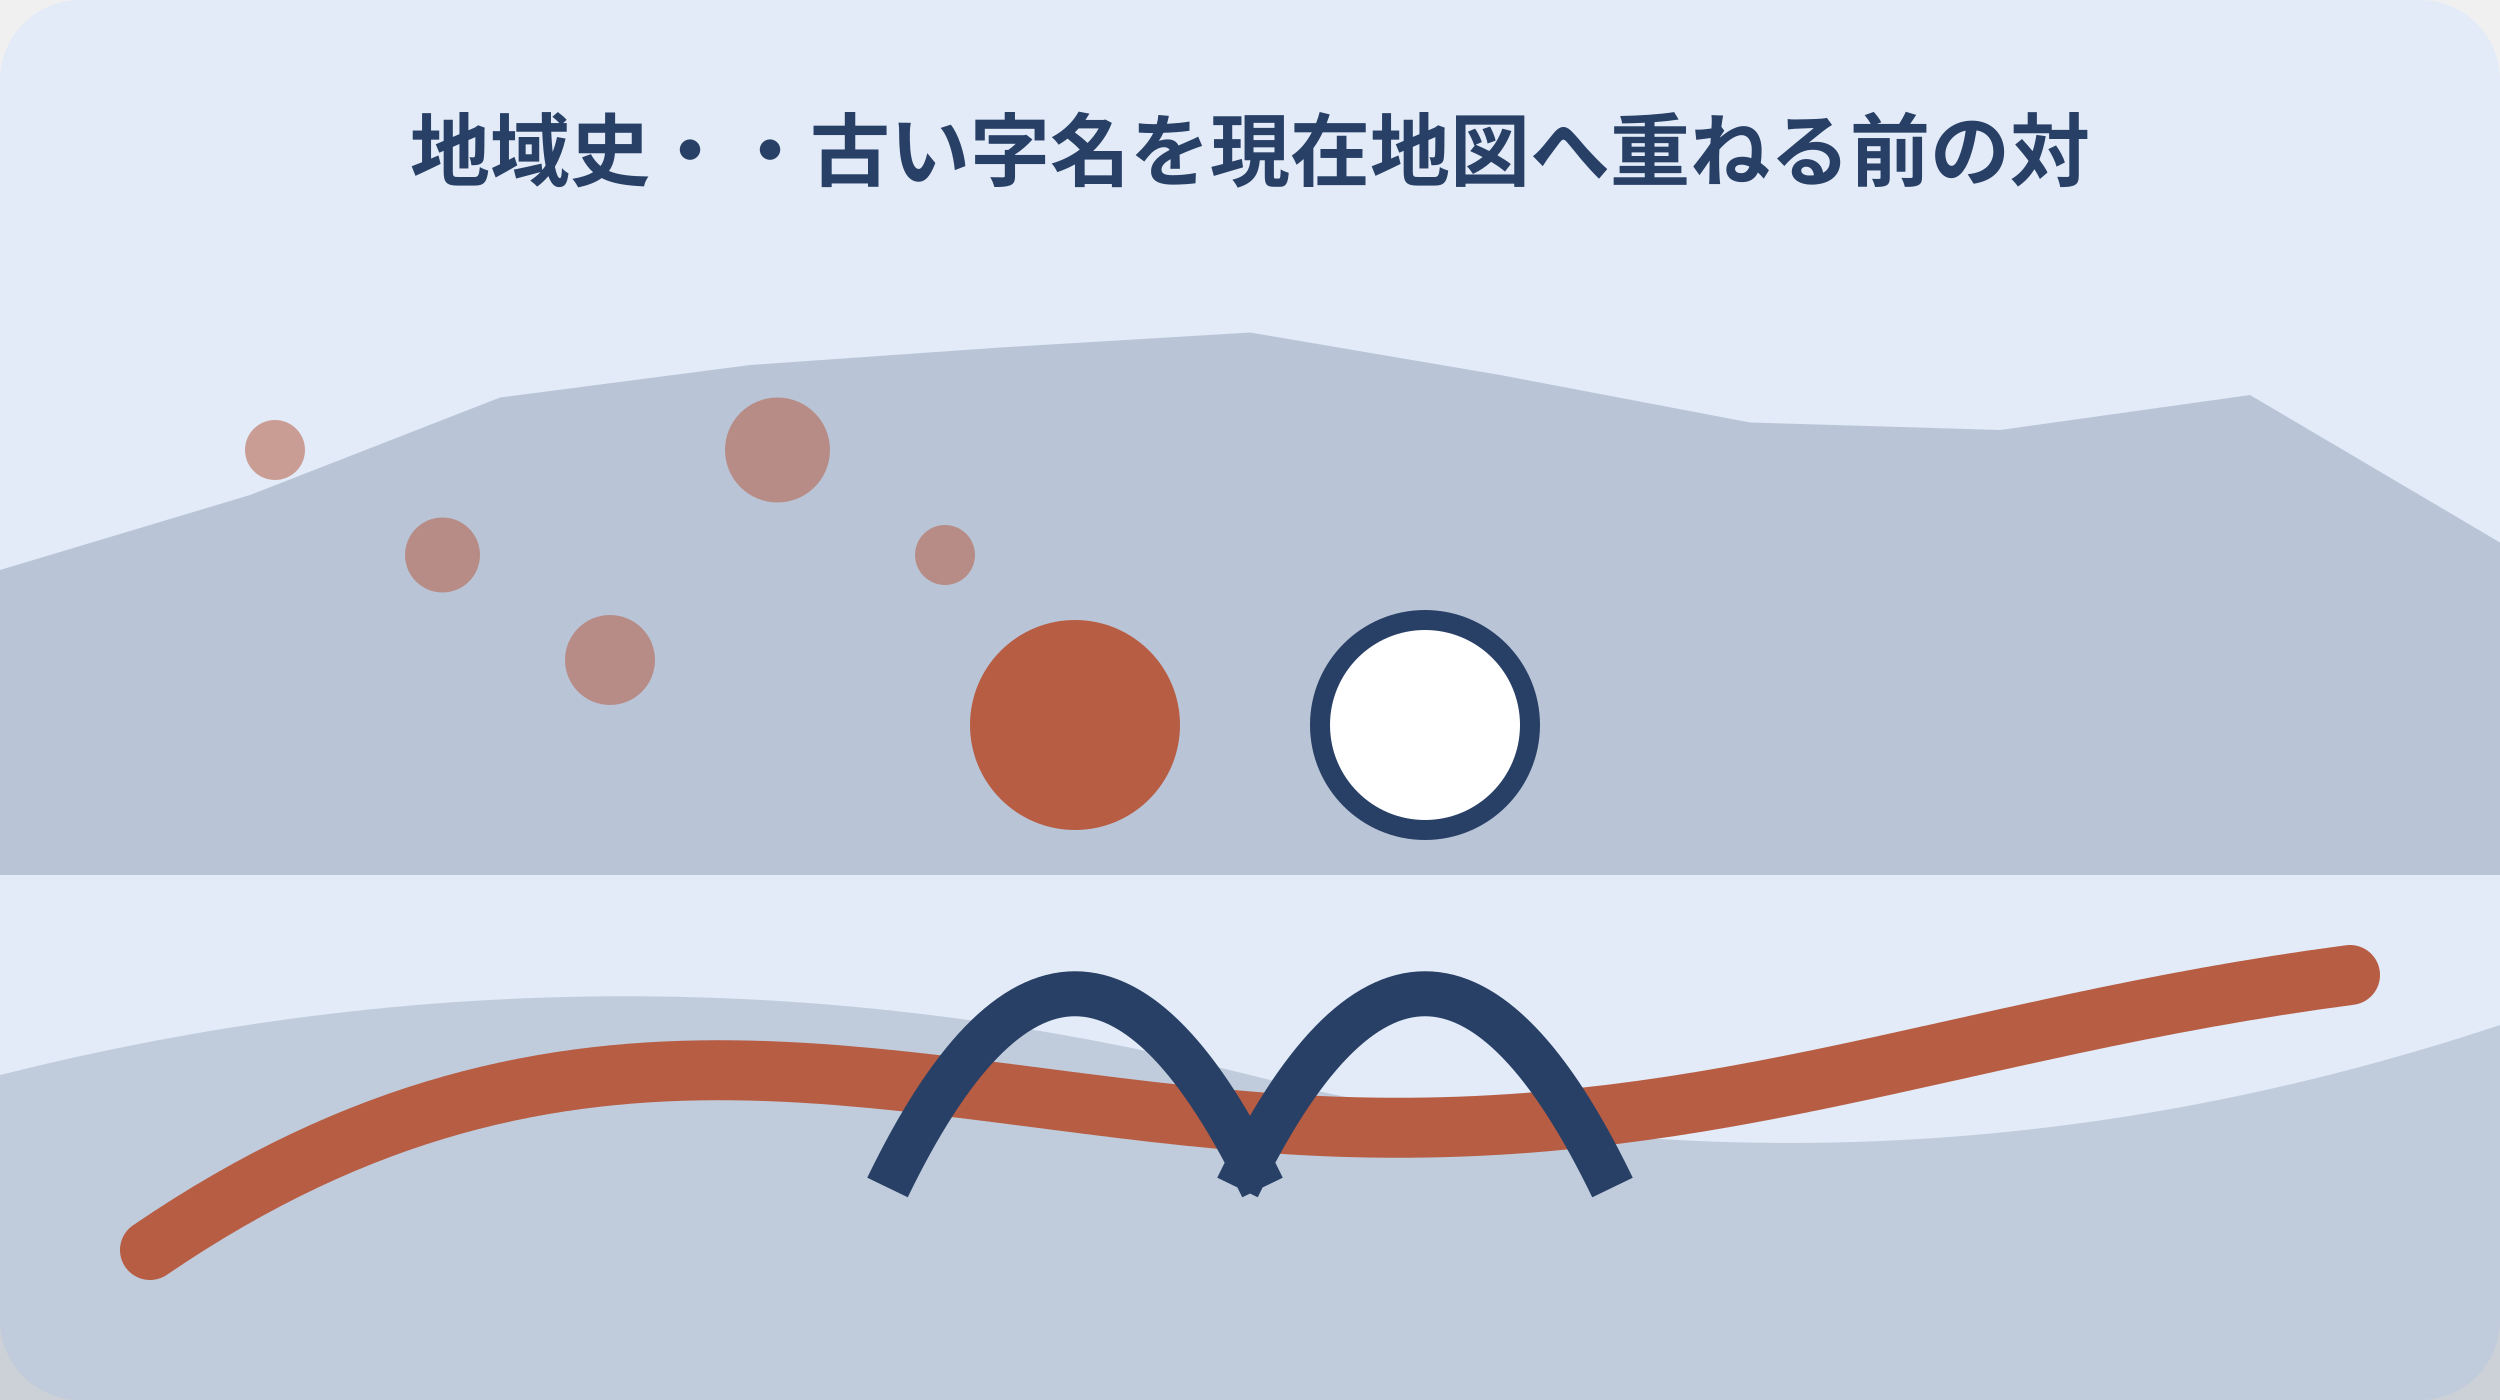
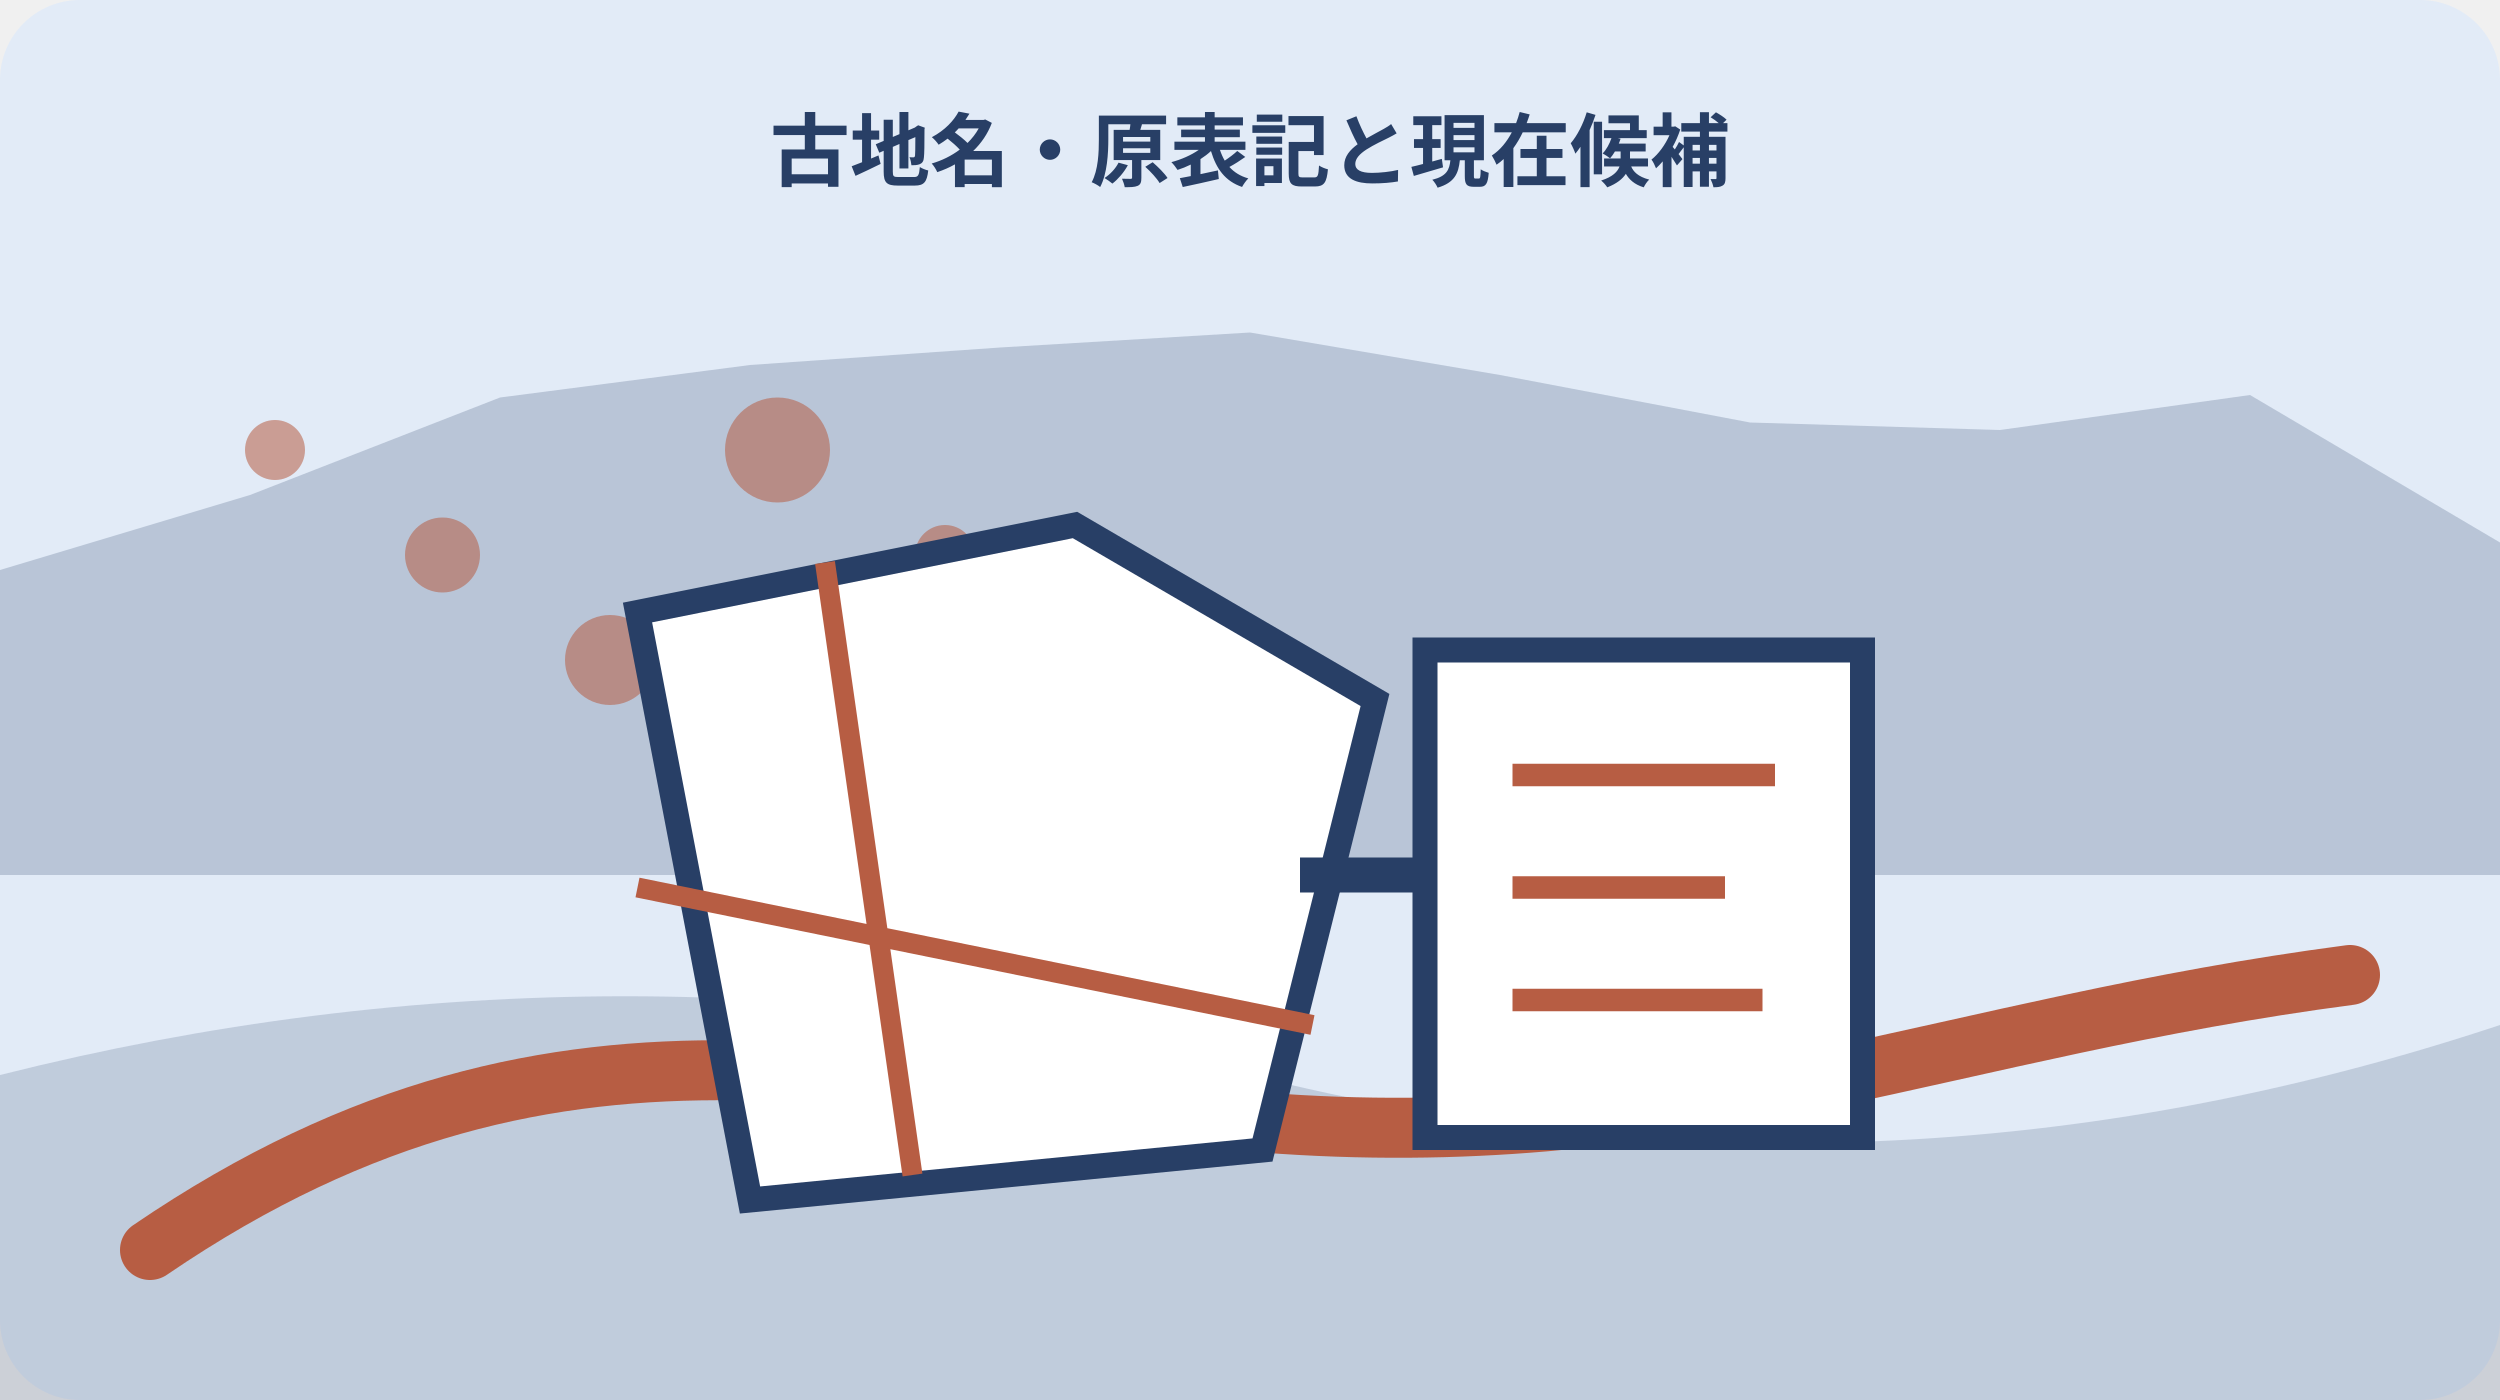
<svg xmlns="http://www.w3.org/2000/svg" width="1000" height="560" viewBox="0 0 1000 560" role="img" aria-labelledby="title desc" data-illustration="mori-editorial" data-topic-id="212" data-scene-index="1">
  <rect width="1000" height="560" rx="32" fill="#e2ebf7" />
  <polygon points="0,228 100,198 200,159 300,146 400,139 500,133 600,150 700,169 800,172 900,158 1000,217 1000,350 0,350" fill="#283f66" opacity=".22" />
  <path d="M0 430 Q250 367 500 430 T1000 410 V560 H0Z" fill="#283f66" opacity=".18" />
  <path d="M60 500 C230 384 360 441 520 450 S780 411 940 390" fill="none" stroke="#b75d43" stroke-width="24" stroke-linecap="round" />
  <circle cx="110" cy="180" r="12" fill="#b75d43" opacity=".55" />
  <circle cx="177" cy="222" r="15" fill="#b75d43" opacity=".55" />
  <circle cx="244" cy="264" r="18" fill="#b75d43" opacity=".55" />
  <circle cx="311" cy="180" r="21" fill="#b75d43" opacity=".55" />
  <circle cx="378" cy="222" r="12" fill="#b75d43" opacity=".55" />
-   <g data-scene="people">
-     <circle cx="430" cy="290" r="42" fill="#b75d43" />
-     <circle cx="570" cy="290" r="42" fill="#fff" stroke="#283f66" stroke-width="8" />
-     <path d="M355 475q75-155 150 0M495 475q75-155 150 0" fill="none" stroke="#283f66" stroke-width="18" />
+   <g data-scene="old-map-place-name-crosswalk">
+     <path d="M255 245 430 210l120 70-45 180-205 20Z" fill="#fff" stroke="#283f66" stroke-width="10" />
+     <path d="M330 225l35 245M255 355l270 55" stroke="#b75d43" stroke-width="8" />
+     <path d="M570 260h175v195H570Z" fill="#fff" stroke="#283f66" stroke-width="10" />
+     <path d="M605 310h105M605 355h85M605 400h100" stroke="#b75d43" stroke-width="9" />
+     <path d="M520 350h50" stroke="#283f66" stroke-width="14" />
  </g>
-   <text x="500" y="72" text-anchor="middle" font-family="sans-serif" font-size="32" font-weight="700" fill="#283f66">地域史・・古い字名を現在地図へ重ねる前の対</text>
+   <text x="500" y="72" text-anchor="middle" font-family="sans-serif" font-size="32" font-weight="700" fill="#283f66">古地名・原表記と現在候補</text>
</svg>
